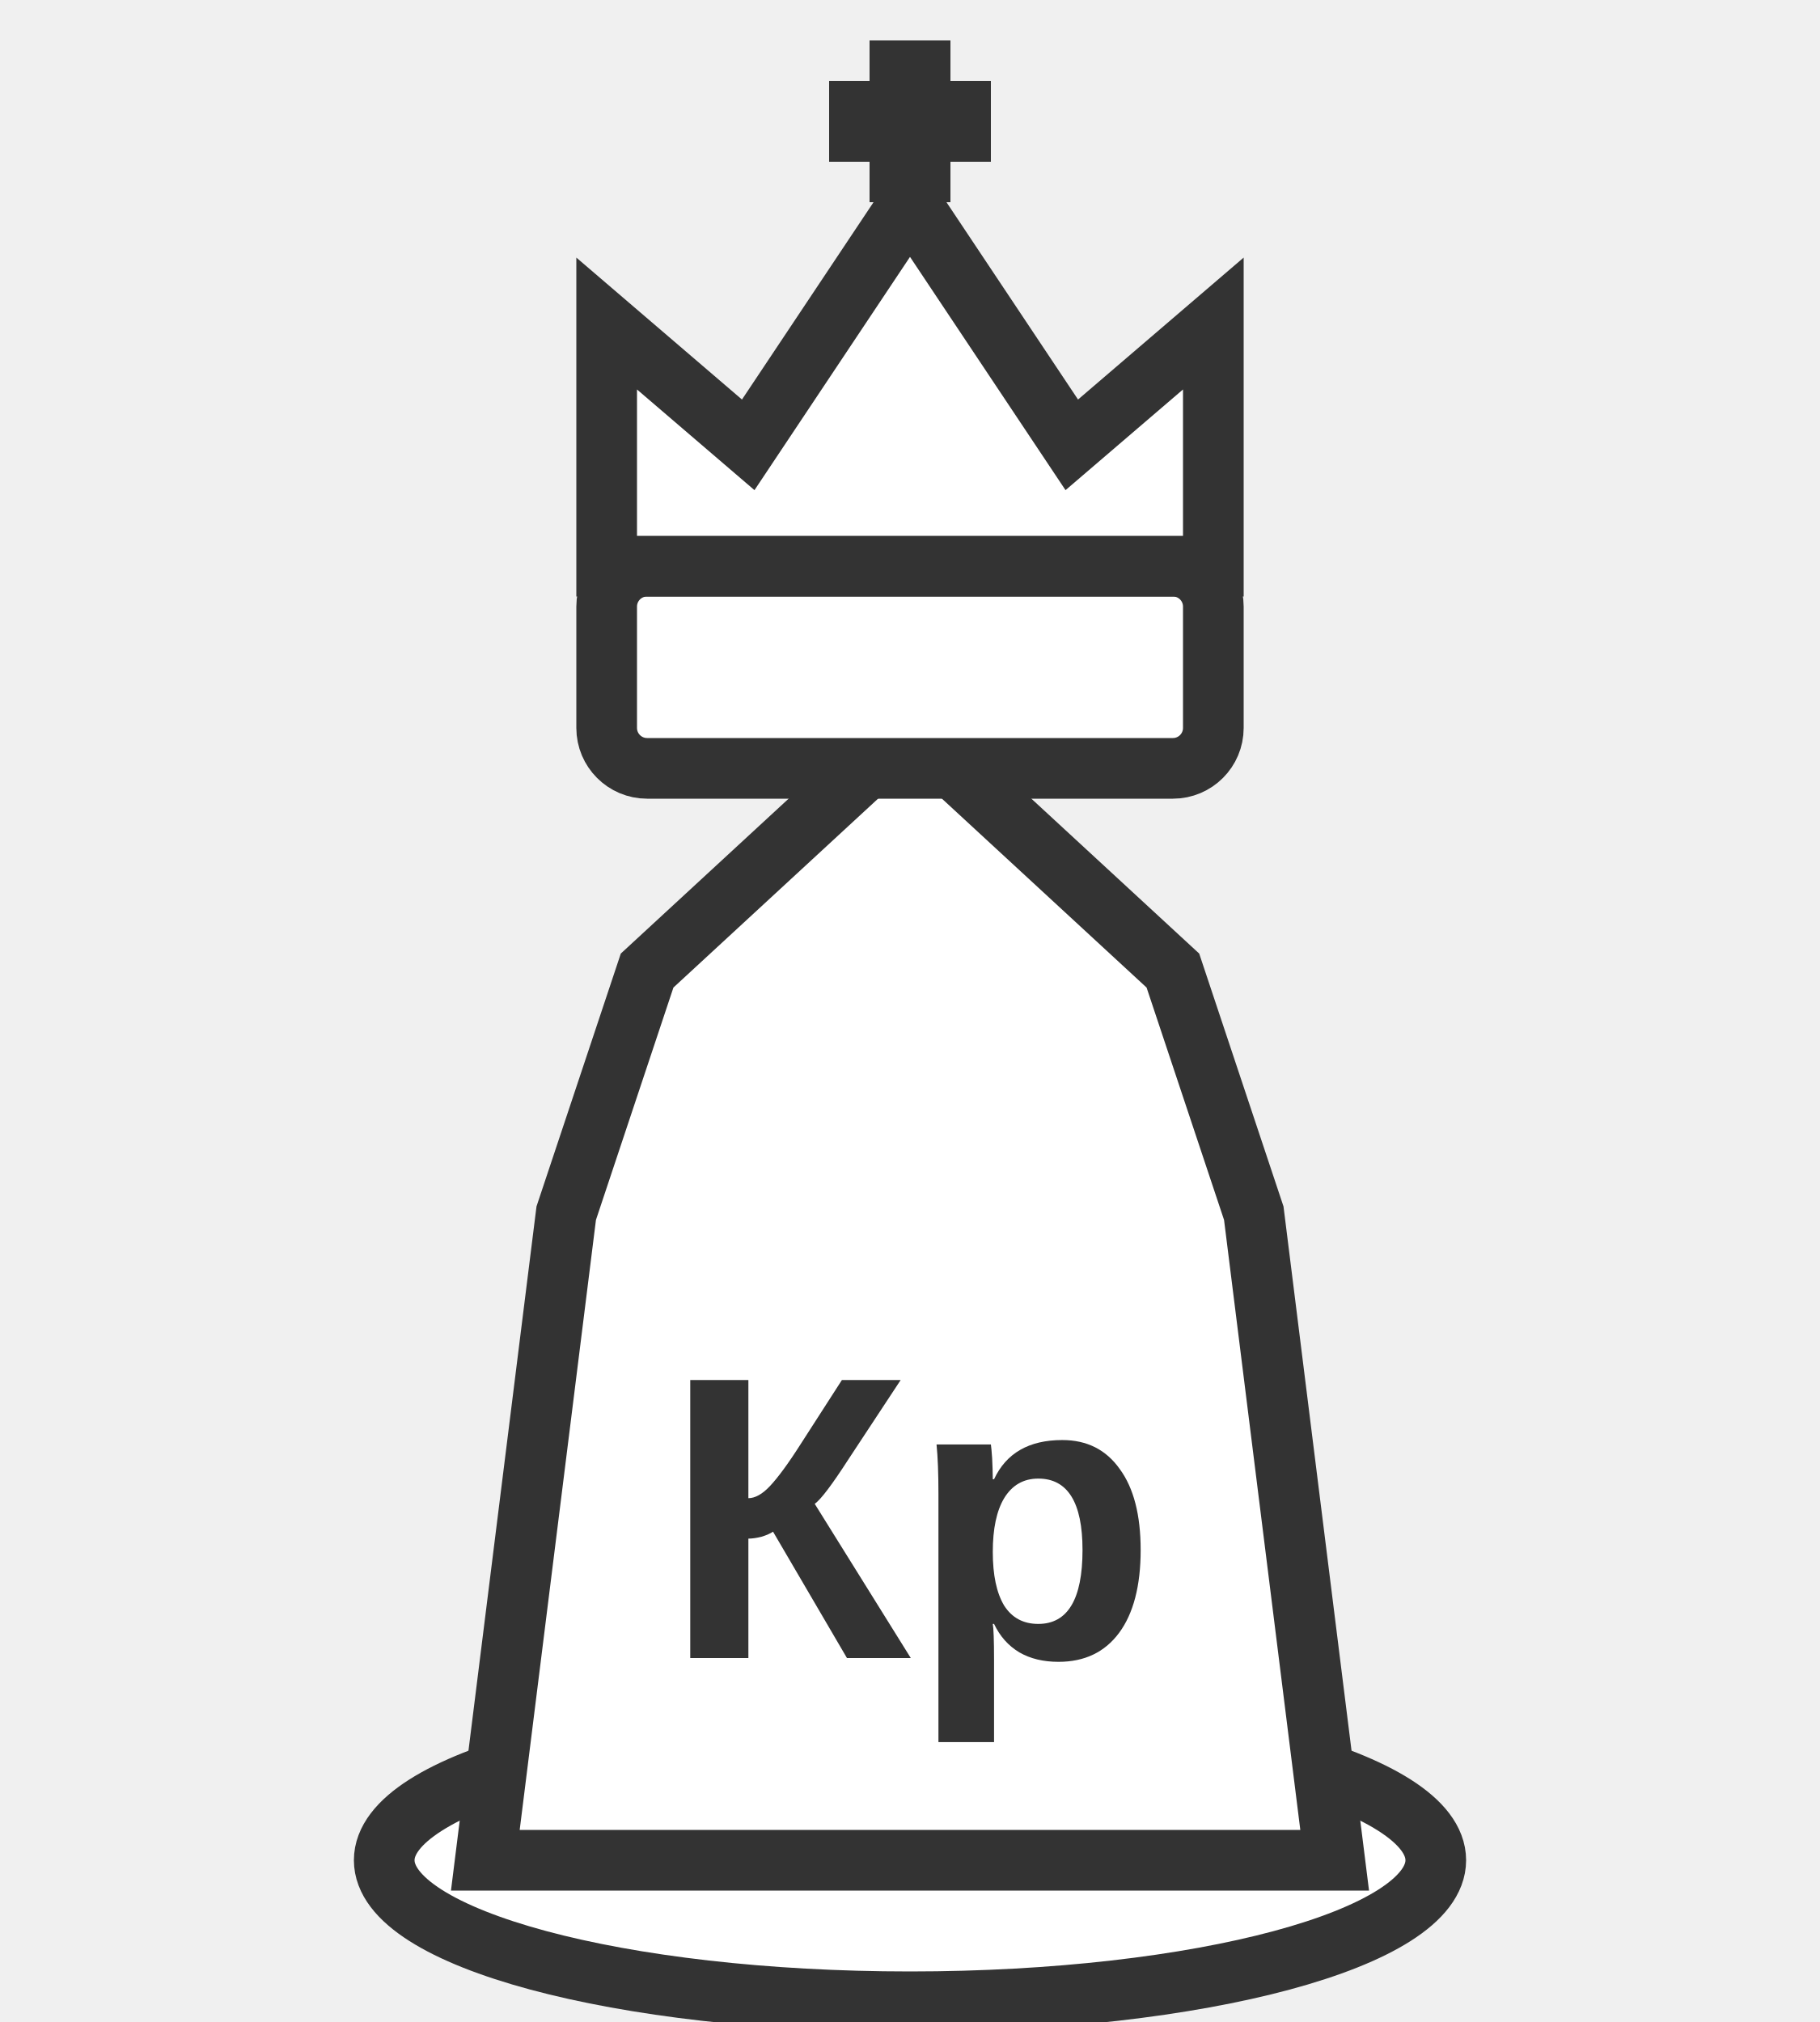
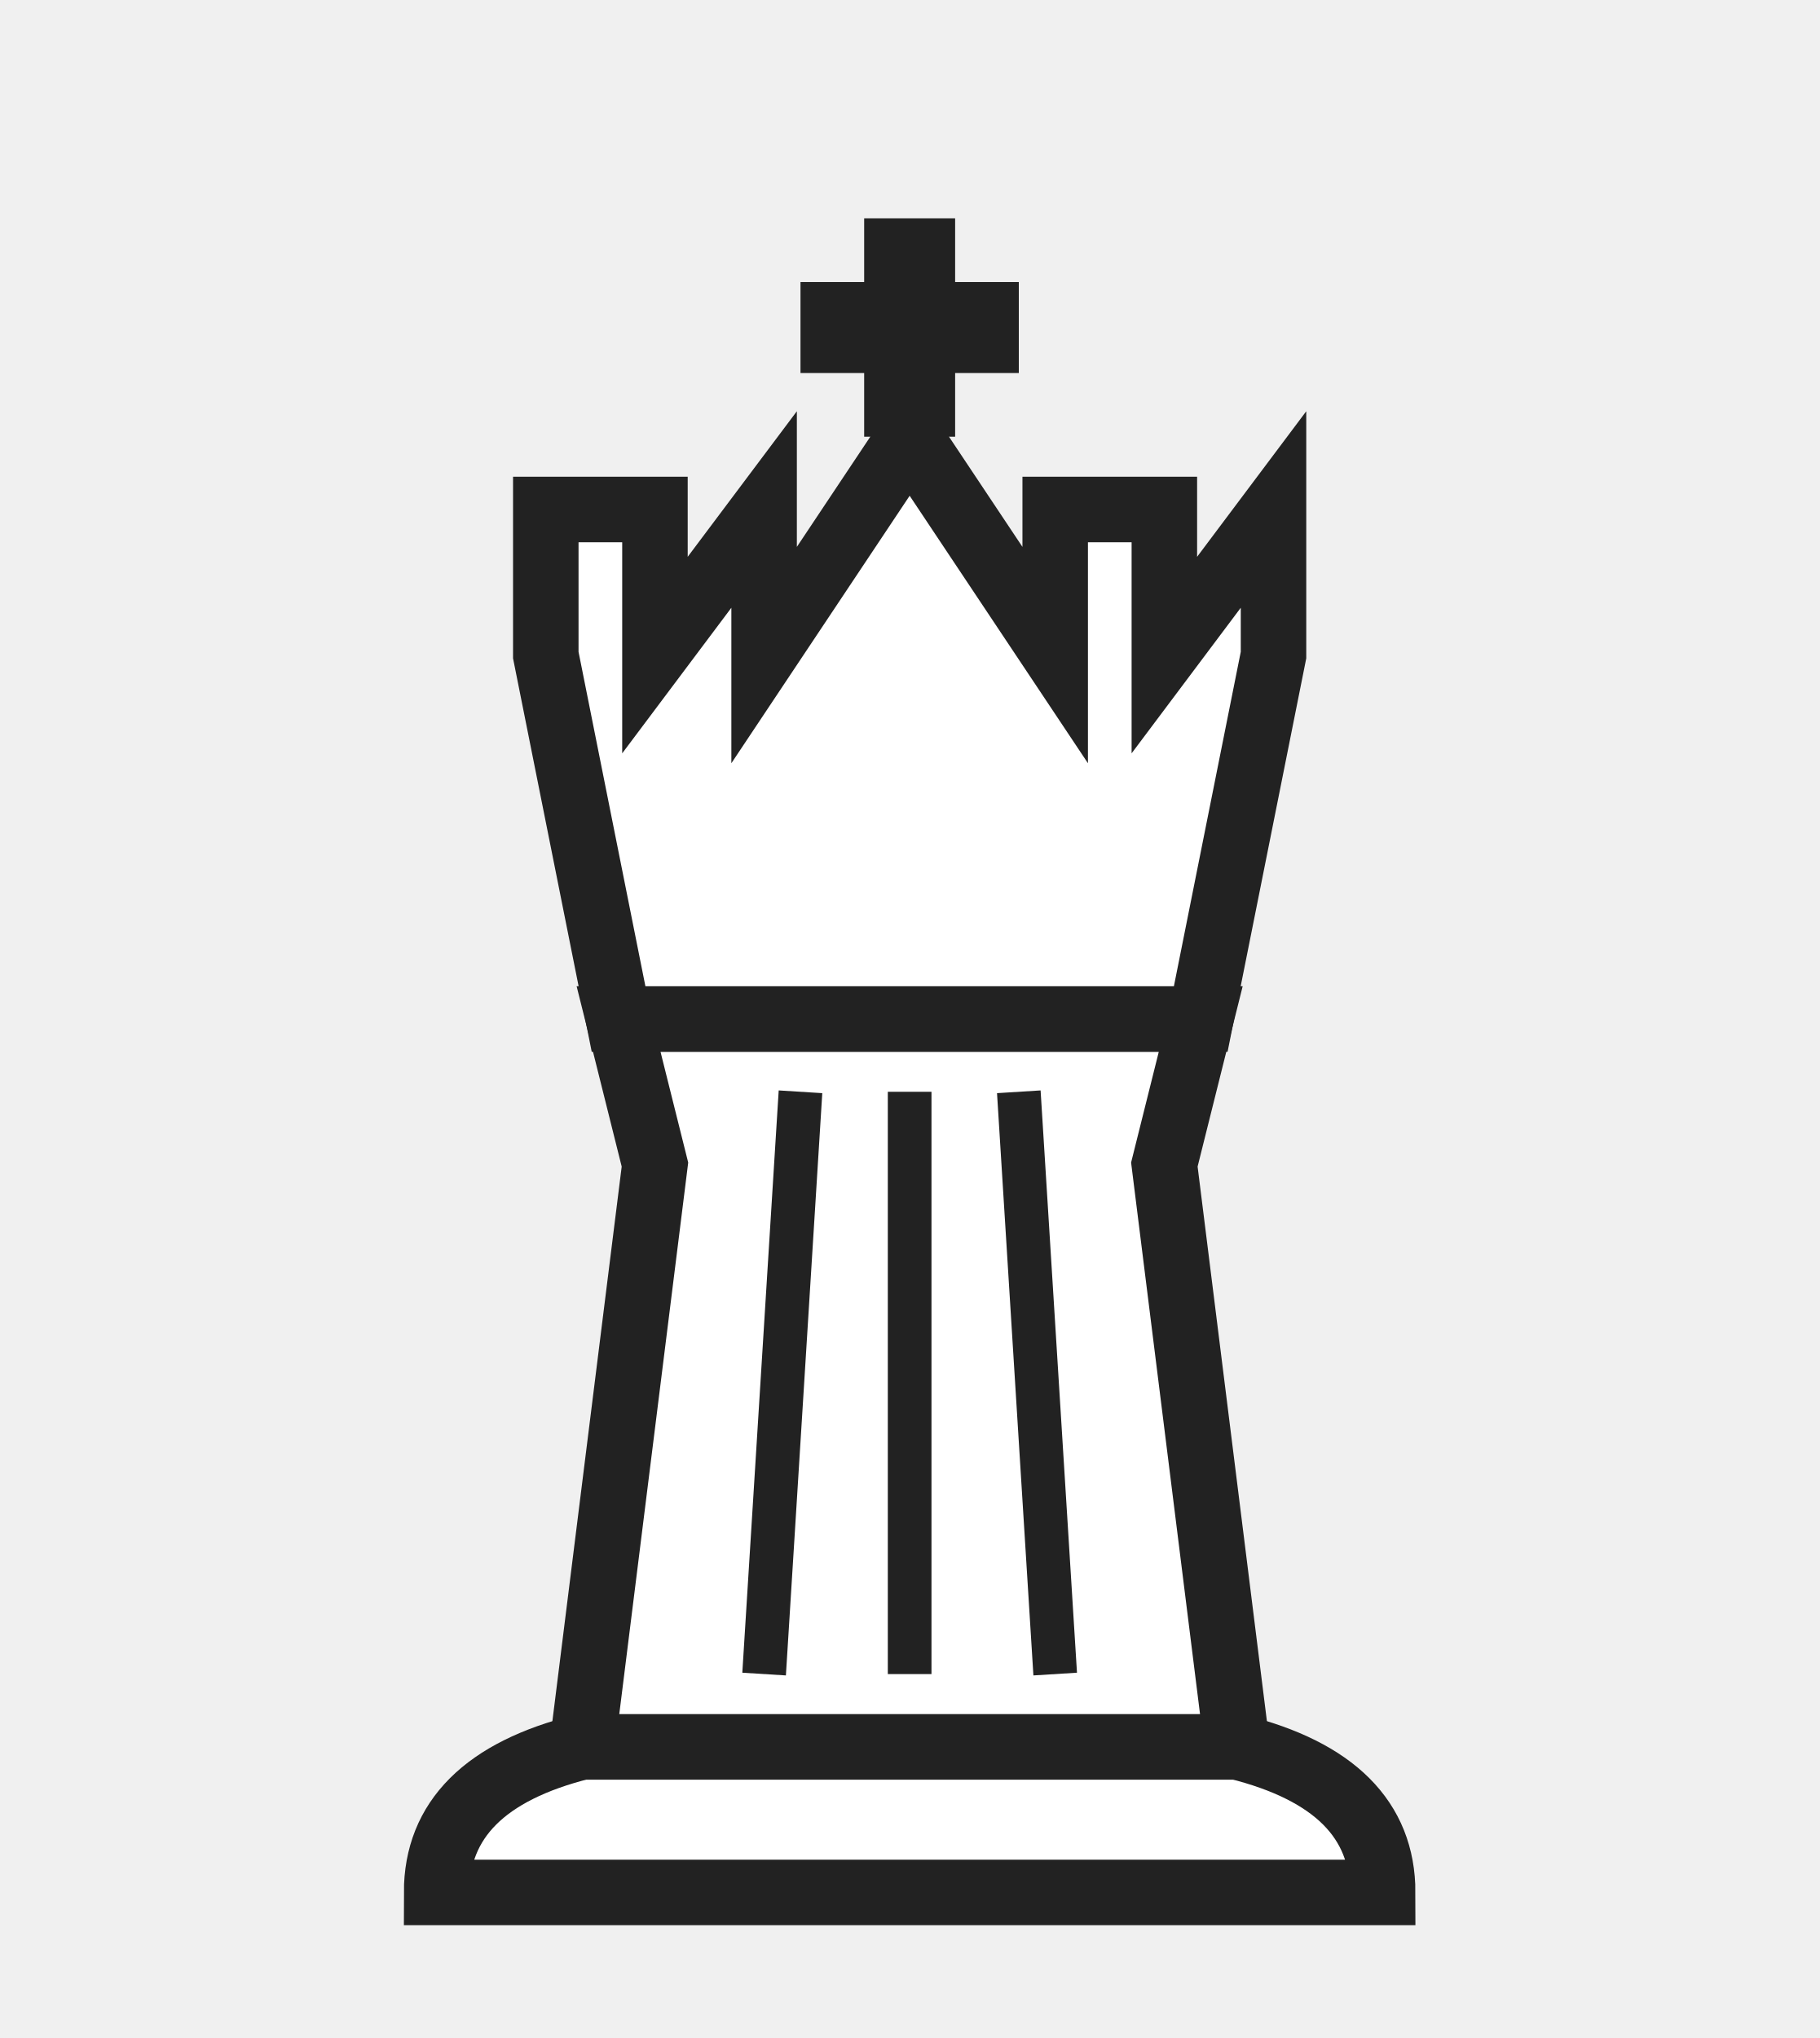
- <svg xmlns="http://www.w3.org/2000/svg" viewBox="0 0 45 50">
-   <ellipse cx="22.5" cy="46" rx="13" ry="3.5" fill="white" stroke="#333" stroke-width="1.5" />
-   <path d="M12 46 L14 30 L16 24 L22.5 18 L29 24 L31 30 L33 46 Z" fill="white" stroke="#333" stroke-width="1.5" />
-   <rect x="15" y="14" width="15" height="5" rx="1" fill="white" stroke="#333" stroke-width="1.5" />
-   <path d="M15 14 L15 8 L18.5 11 L22.5 5 L26.5 11 L30 8 L30 14 Z" fill="white" stroke="#333" stroke-width="1.5" />
-   <line x1="22.5" y1="5" x2="22.5" y2="1" stroke="#333" stroke-width="2" />
-   <line x1="20.5" y1="3" x2="24.5" y2="3" stroke="#333" stroke-width="2" />
-   <text x="22.5" y="41" text-anchor="middle" font-family="Arial,sans-serif" font-size="10" font-weight="bold" fill="#333">Кр</text>
+ <svg xmlns="http://www.w3.org/2000/svg" viewBox="0 0 50 56">
+   <path d="M12 52 Q12 49 16 48 L34 48 Q38 49 38 52 Z" fill="white" stroke="#222" stroke-width="1.8" />
+   <path d="M16 48 L18 32 L17 28 L33 28 L32 32 L34 48 Z" fill="white" stroke="#222" stroke-width="1.8" />
+   <path d="M17 28 L15 18 L15 14 L18 14 L18 18 L21 14 L21 18 L25 12 L29 18 L29 14 L32 14 L32 18 L35 14 L35 18 L33 28 Z" fill="white" stroke="#222" stroke-width="1.8" />
+   <line x1="25" y1="12" x2="25" y2="6" stroke="#222" stroke-width="2.5" />
+   <line x1="22" y1="9" x2="28" y2="9" stroke="#222" stroke-width="2.5" />
+   <line x1="22" y1="30" x2="21" y2="46" stroke="#222" stroke-width="1.2" />
+   <line x1="25" y1="30" x2="25" y2="46" stroke="#222" stroke-width="1.2" />
+   <line x1="28" y1="30" x2="29" y2="46" stroke="#222" stroke-width="1.2" />
</svg>
